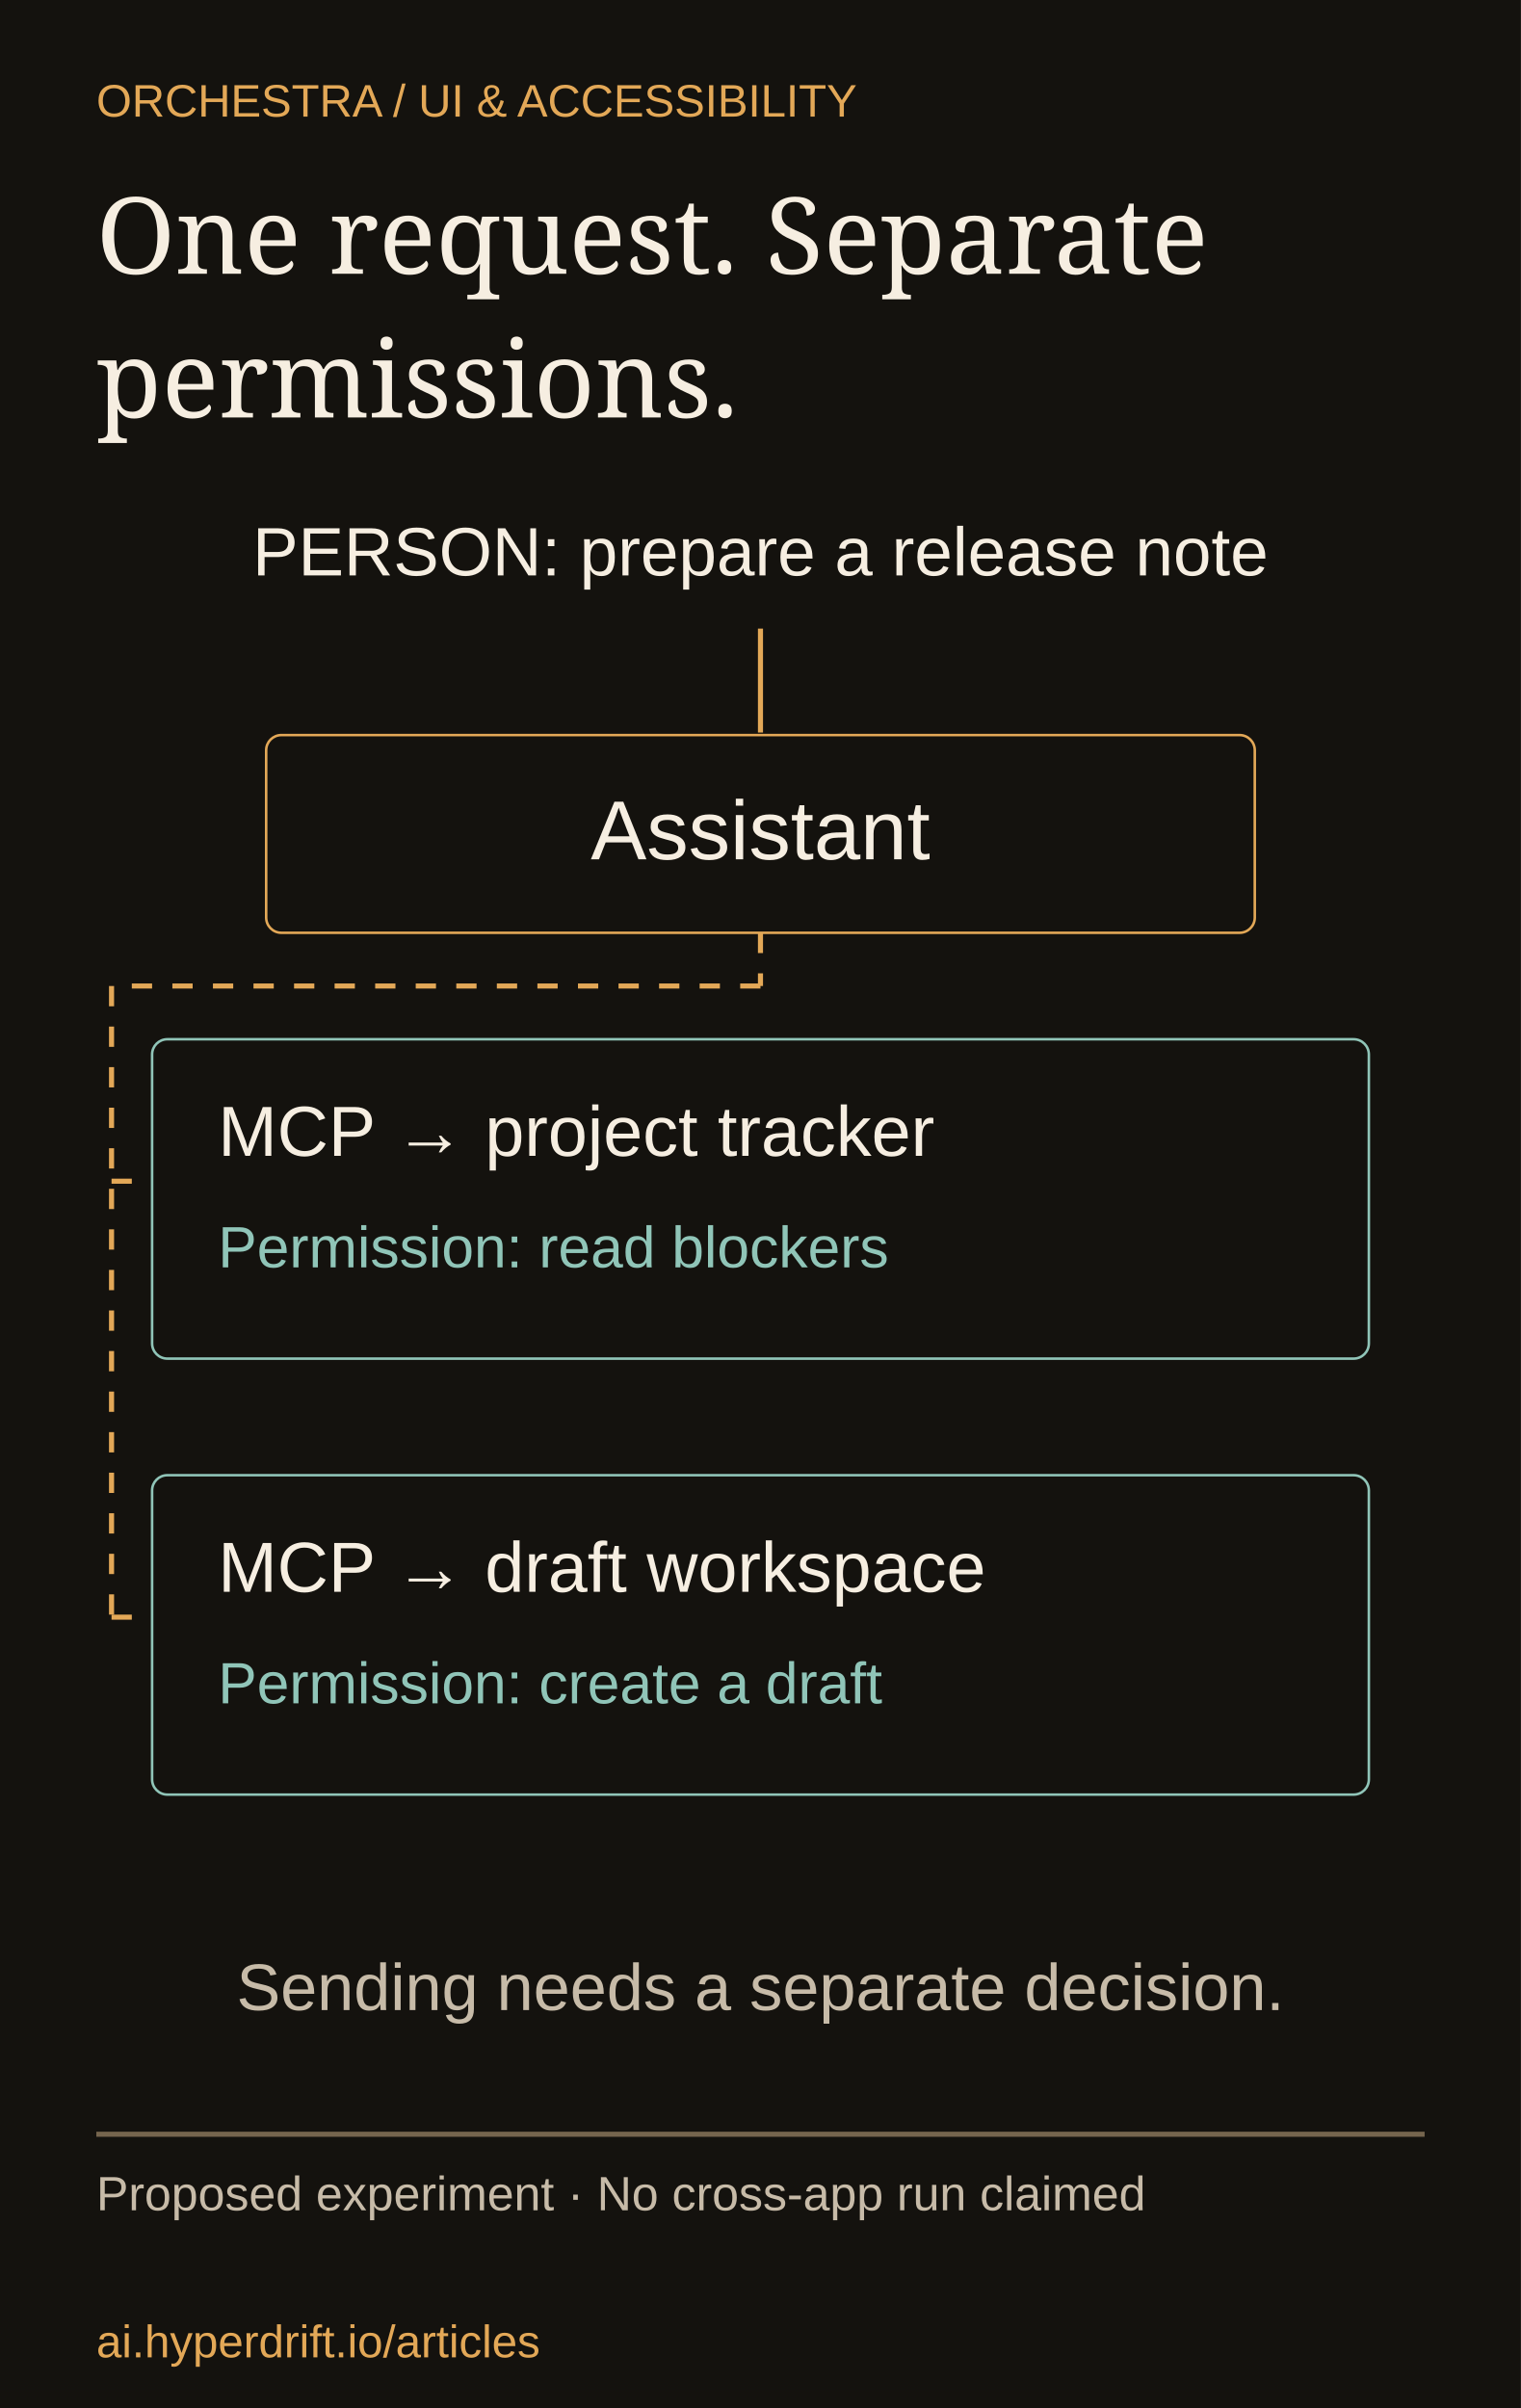
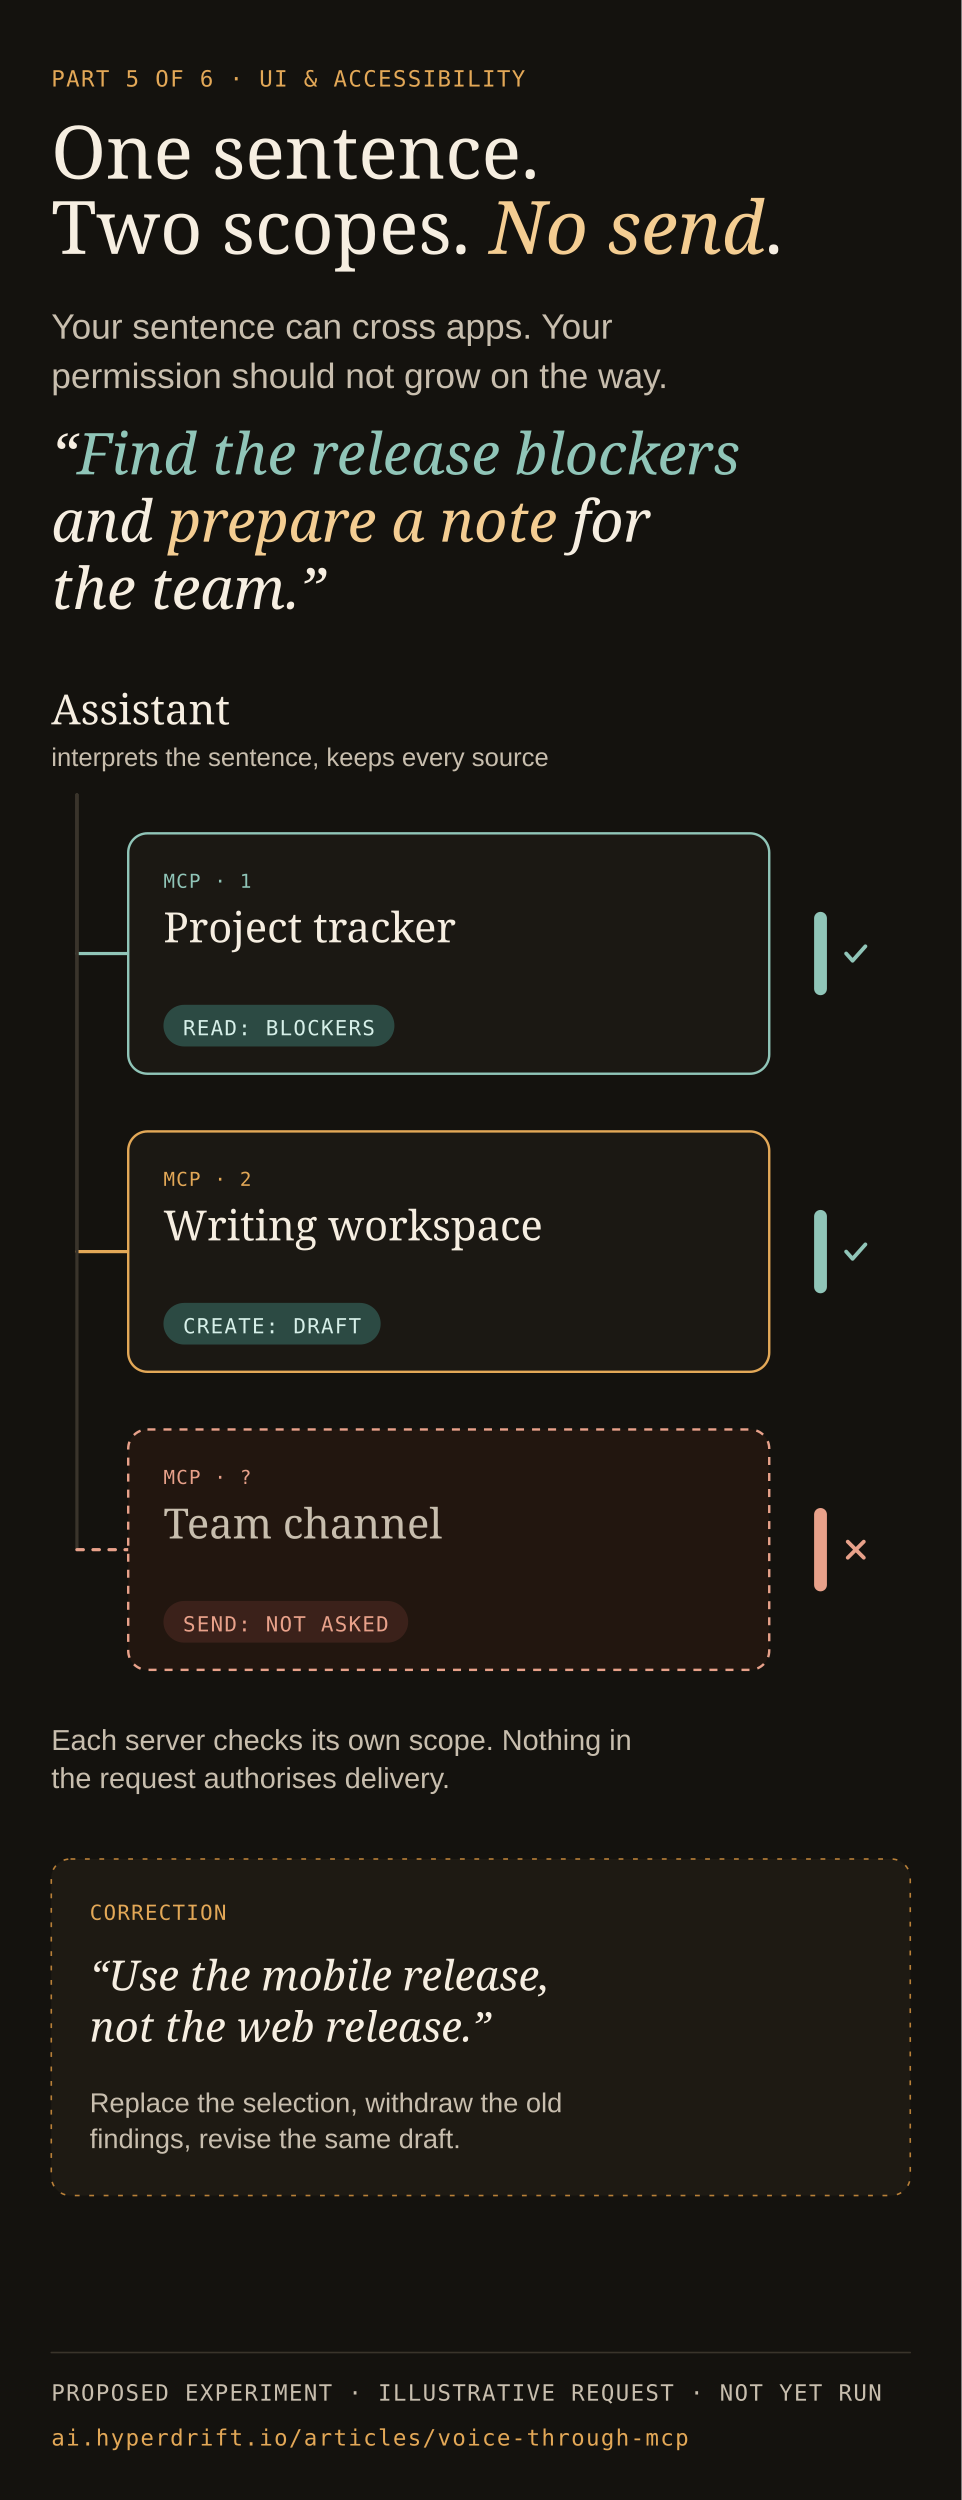
- <svg xmlns="http://www.w3.org/2000/svg" width="600" height="950" viewBox="0 0 600 950" role="img">
-   <rect width="600" height="950" fill="#14120e" />
-   <text x="38" y="46" fill="#e3a857" font-size="18" text-anchor="start" font-family="Arial,sans-serif">ORCHESTRA / UI &amp; ACCESSIBILITY</text>
-   <text x="38" y="108.0" fill="#f6eee1" font-size="42" text-anchor="start" font-family="Georgia,serif">One request. Separate</text>
-   <text x="38" y="164.7" fill="#f6eee1" font-size="42" text-anchor="start" font-family="Georgia,serif">permissions.</text>
-   <text x="300.0" y="227" fill="#f6eee1" font-size="27" text-anchor="middle" font-family="Arial,sans-serif">PERSON: prepare a release note</text>
-   <path d="M300.0 248L300.0 289" fill="none" stroke="#e3a857" stroke-width="2" />
-   <rect x="105.0" y="290" width="390" height="78" rx="6" fill="#14120e" stroke="#e3a857" />
-   <text x="300.0" y="339" fill="#f6eee1" font-size="33" text-anchor="middle" font-family="Arial,sans-serif">Assistant</text>
-   <path d="M300 368L300 389" fill="none" stroke="#e3a857" stroke-width="2" stroke-dasharray="8 8" />
-   <path d="M300 389L44 389" fill="none" stroke="#e3a857" stroke-width="2" stroke-dasharray="8 8" />
-   <path d="M44 389L44 638" fill="none" stroke="#e3a857" stroke-width="2" stroke-dasharray="8 8" />
-   <path d="M44 466L60 466" fill="none" stroke="#e3a857" stroke-width="2" stroke-dasharray="8 8" />
-   <rect x="60" y="410" width="480" height="126" rx="6" fill="#14120e" stroke="#90c5b8" />
-   <text x="86" y="456" fill="#f6eee1" font-size="28" text-anchor="start" font-family="Arial,sans-serif">MCP → project tracker</text>
-   <text x="86" y="500" fill="#90c5b8" font-size="23" text-anchor="start" font-family="Arial,sans-serif">Permission: read blockers</text>
-   <path d="M44 638L60 638" fill="none" stroke="#e3a857" stroke-width="2" stroke-dasharray="8 8" />
-   <rect x="60" y="582" width="480" height="126" rx="6" fill="#14120e" stroke="#90c5b8" />
-   <text x="86" y="628" fill="#f6eee1" font-size="28" text-anchor="start" font-family="Arial,sans-serif">MCP → draft workspace</text>
-   <text x="86" y="672" fill="#90c5b8" font-size="23" text-anchor="start" font-family="Arial,sans-serif">Permission: create a draft</text>
-   <text x="300" y="793" fill="#c7bba8" font-size="26" text-anchor="middle" font-family="Arial,sans-serif">Sending needs a separate decision.</text>
-   <path d="M38 842L562 842" fill="none" stroke="#75654d" stroke-width="2" />
-   <text x="38" y="872.0" fill="#c7bba8" font-size="19" text-anchor="start" font-family="Arial,sans-serif">Proposed experiment · No cross-app run claimed</text>
-   <text x="38" y="930" fill="#e3a857" font-size="18" text-anchor="start" font-family="Arial,sans-serif">ai.hyperdrift.io/articles</text>
+ <svg xmlns="http://www.w3.org/2000/svg" width="600" height="1560" viewBox="0 0 600 1560" role="img" aria-labelledby="mcp-m-title mcp-m-desc">
+   <style>.x-d{font-family:'Cormorant Garamond',Georgia,serif;font-weight:500}.x-i{font-family:'Cormorant Garamond',Georgia,serif;font-weight:500;font-style:italic}.x-s{font-family:'IBM Plex Sans','Helvetica Neue',Arial,sans-serif}.x-m{font-family:'IBM Plex Mono',Menlo,monospace;letter-spacing:.06em}</style>
+   <rect width="600" height="1560" fill="#14120e" />
+   <text x="32" y="54" class="x-m" font-size="14" fill="#e3a857" text-anchor="start">PART 5 OF 6 · UI &amp; ACCESSIBILITY</text>
+   <text x="32" y="111.5" class="x-d" font-size="46" fill="#f6eee1" text-anchor="start">One sentence.</text>
+   <text x="32" y="158.42" class="x-d" font-size="46" fill="#f6eee1" text-anchor="start">Two scopes. <tspan fill="#f4cd92" class="x-i">No send</tspan>.</text>
+   <text x="32" y="211.34" class="x-s" font-size="22" fill="#c8beae" text-anchor="start">Your sentence can cross apps. Your</text>
+   <text x="32" y="242.14" class="x-s" font-size="22" fill="#c8beae" text-anchor="start">permission should not grow on the way.</text>
+   <text x="32" y="296" class="x-i" font-size="36" fill="#f6eee1" text-anchor="start">“<tspan fill="#90c5b8">Find the release blockers</tspan>
+   </text>
+   <text x="32" y="338" class="x-i" font-size="36" fill="#f6eee1" text-anchor="start">and <tspan fill="#f4cd92">prepare a note</tspan> for</text>
+   <text x="32" y="380" class="x-i" font-size="36" fill="#f6eee1" text-anchor="start">the team.”</text>
+   <text x="32" y="452" class="x-d" font-size="26" fill="#f6eee1" text-anchor="start">Assistant</text>
+   <text x="32" y="478" class="x-s" font-size="16" fill="#c8beae" text-anchor="start">interprets the sentence, keeps every source</text>
+   <path d="M48 496L48 595" fill="none" stroke="#3a342b" stroke-width="2" stroke-linecap="round" stroke-linejoin="round" />
+   <path d="M48 595L80 595" fill="none" stroke="#90c5b8" stroke-width="2" stroke-linecap="round" stroke-linejoin="round" />
+   <rect x="80" y="520" width="400" height="150" rx="12" fill="#1b1813" stroke="#90c5b8" stroke-width="1.5" />
+   <text x="102" y="554" class="x-m" font-size="12" fill="#90c5b8" text-anchor="start">MCP · 1</text>
+   <text x="102" y="588" class="x-d" font-size="26" fill="#f6eee1" text-anchor="start">Project tracker</text>
+   <rect x="102" y="627" width="144.12" height="26" rx="13.0" fill="#2c4a43" />
+   <text x="174.06" y="646" class="x-m" font-size="13" fill="#d6efe8" text-anchor="middle">READ: BLOCKERS</text>
+   <rect x="508" y="569" width="8" height="52" rx="4" fill="#90c5b8" />
+   <path d="M528 595l4 4.5l8 -9" fill="none" stroke="#90c5b8" stroke-width="2.4" stroke-linecap="round" stroke-linejoin="round" />
+   <path d="M48 496L48 781" fill="none" stroke="#3a342b" stroke-width="2" stroke-linecap="round" stroke-linejoin="round" />
+   <path d="M48 781L80 781" fill="none" stroke="#e3a857" stroke-width="2" stroke-linecap="round" stroke-linejoin="round" />
+   <rect x="80" y="706" width="400" height="150" rx="12" fill="#1b1813" stroke="#e3a857" stroke-width="1.5" />
+   <text x="102" y="740" class="x-m" font-size="12" fill="#e3a857" text-anchor="start">MCP · 2</text>
+   <text x="102" y="774" class="x-d" font-size="26" fill="#f6eee1" text-anchor="start">Writing workspace</text>
+   <rect x="102" y="813" width="135.54" height="26" rx="13.0" fill="#2c4a43" />
+   <text x="169.77" y="832" class="x-m" font-size="13" fill="#d6efe8" text-anchor="middle">CREATE: DRAFT</text>
+   <rect x="508" y="755" width="8" height="52" rx="4" fill="#90c5b8" />
+   <path d="M528 781l4 4.5l8 -9" fill="none" stroke="#90c5b8" stroke-width="2.4" stroke-linecap="round" stroke-linejoin="round" />
+   <path d="M48 496L48 967" fill="none" stroke="#3a342b" stroke-width="2" stroke-linecap="round" stroke-linejoin="round" />
+   <path d="M48 967L80 967" fill="none" stroke="#e8a18a" stroke-width="2" stroke-linecap="round" stroke-linejoin="round" stroke-dasharray="4 6" />
+   <rect x="80" y="892" width="400" height="150" rx="12" fill="#22160f" stroke="#e8a18a" stroke-width="1.5" stroke-dasharray="5 5" />
+   <text x="102" y="926" class="x-m" font-size="12" fill="#e8a18a" text-anchor="start">MCP · ?</text>
+   <text x="102" y="960" class="x-d" font-size="26" fill="#c8beae" text-anchor="start">Team channel</text>
+   <rect x="102" y="999" width="152.7" height="26" rx="13.0" fill="#3b211a" />
+   <text x="178.35" y="1018" class="x-m" font-size="13" fill="#e8a18a" text-anchor="middle">SEND: NOT ASKED</text>
+   <rect x="508" y="941" width="8" height="52" rx="4" fill="#e8a18a" />
+   <path d="M529 962l10 10M539 962l-10 10" fill="none" stroke="#e8a18a" stroke-width="2.4" stroke-linecap="round" stroke-linejoin="round" />
+   <text x="32" y="1092" class="x-s" font-size="18" fill="#c8beae" text-anchor="start">Each server checks its own scope. Nothing in</text>
+   <text x="32" y="1115.76" class="x-s" font-size="18" fill="#c8beae" text-anchor="start">the request authorises delivery.</text>
+   <rect x="32" y="1160" width="536" height="210" rx="12" fill="#1e1a13" stroke="#b98038" stroke-width="1" stroke-dasharray="3 6" />
+   <text x="56" y="1198" class="x-m" font-size="13" fill="#e3a857" text-anchor="start">CORRECTION</text>
+   <text x="56" y="1242" class="x-i" font-size="26" fill="#f6eee1" text-anchor="start">“Use the mobile release,</text>
+   <text x="56" y="1274" class="x-i" font-size="26" fill="#f6eee1" text-anchor="start">not the web release.”</text>
+   <text x="56" y="1318" class="x-s" font-size="17" fill="#c8beae" text-anchor="start">Replace the selection, withdraw the old</text>
+   <text x="56" y="1340.44" class="x-s" font-size="17" fill="#c8beae" text-anchor="start">findings, revise the same draft.</text>
+   <path d="M32 1468L568 1468" fill="none" stroke="#3a342b" stroke-width="1" stroke-linecap="round" stroke-linejoin="round" />
+   <text x="32" y="1498" class="x-m" font-size="14" fill="#c8beae" text-anchor="start">PROPOSED EXPERIMENT · ILLUSTRATIVE REQUEST · NOT YET RUN</text>
+   <text x="32" y="1526" class="x-m" font-size="14" fill="#e3a857" text-anchor="start">ai.hyperdrift.io/articles/voice-through-mcp</text>
</svg>
